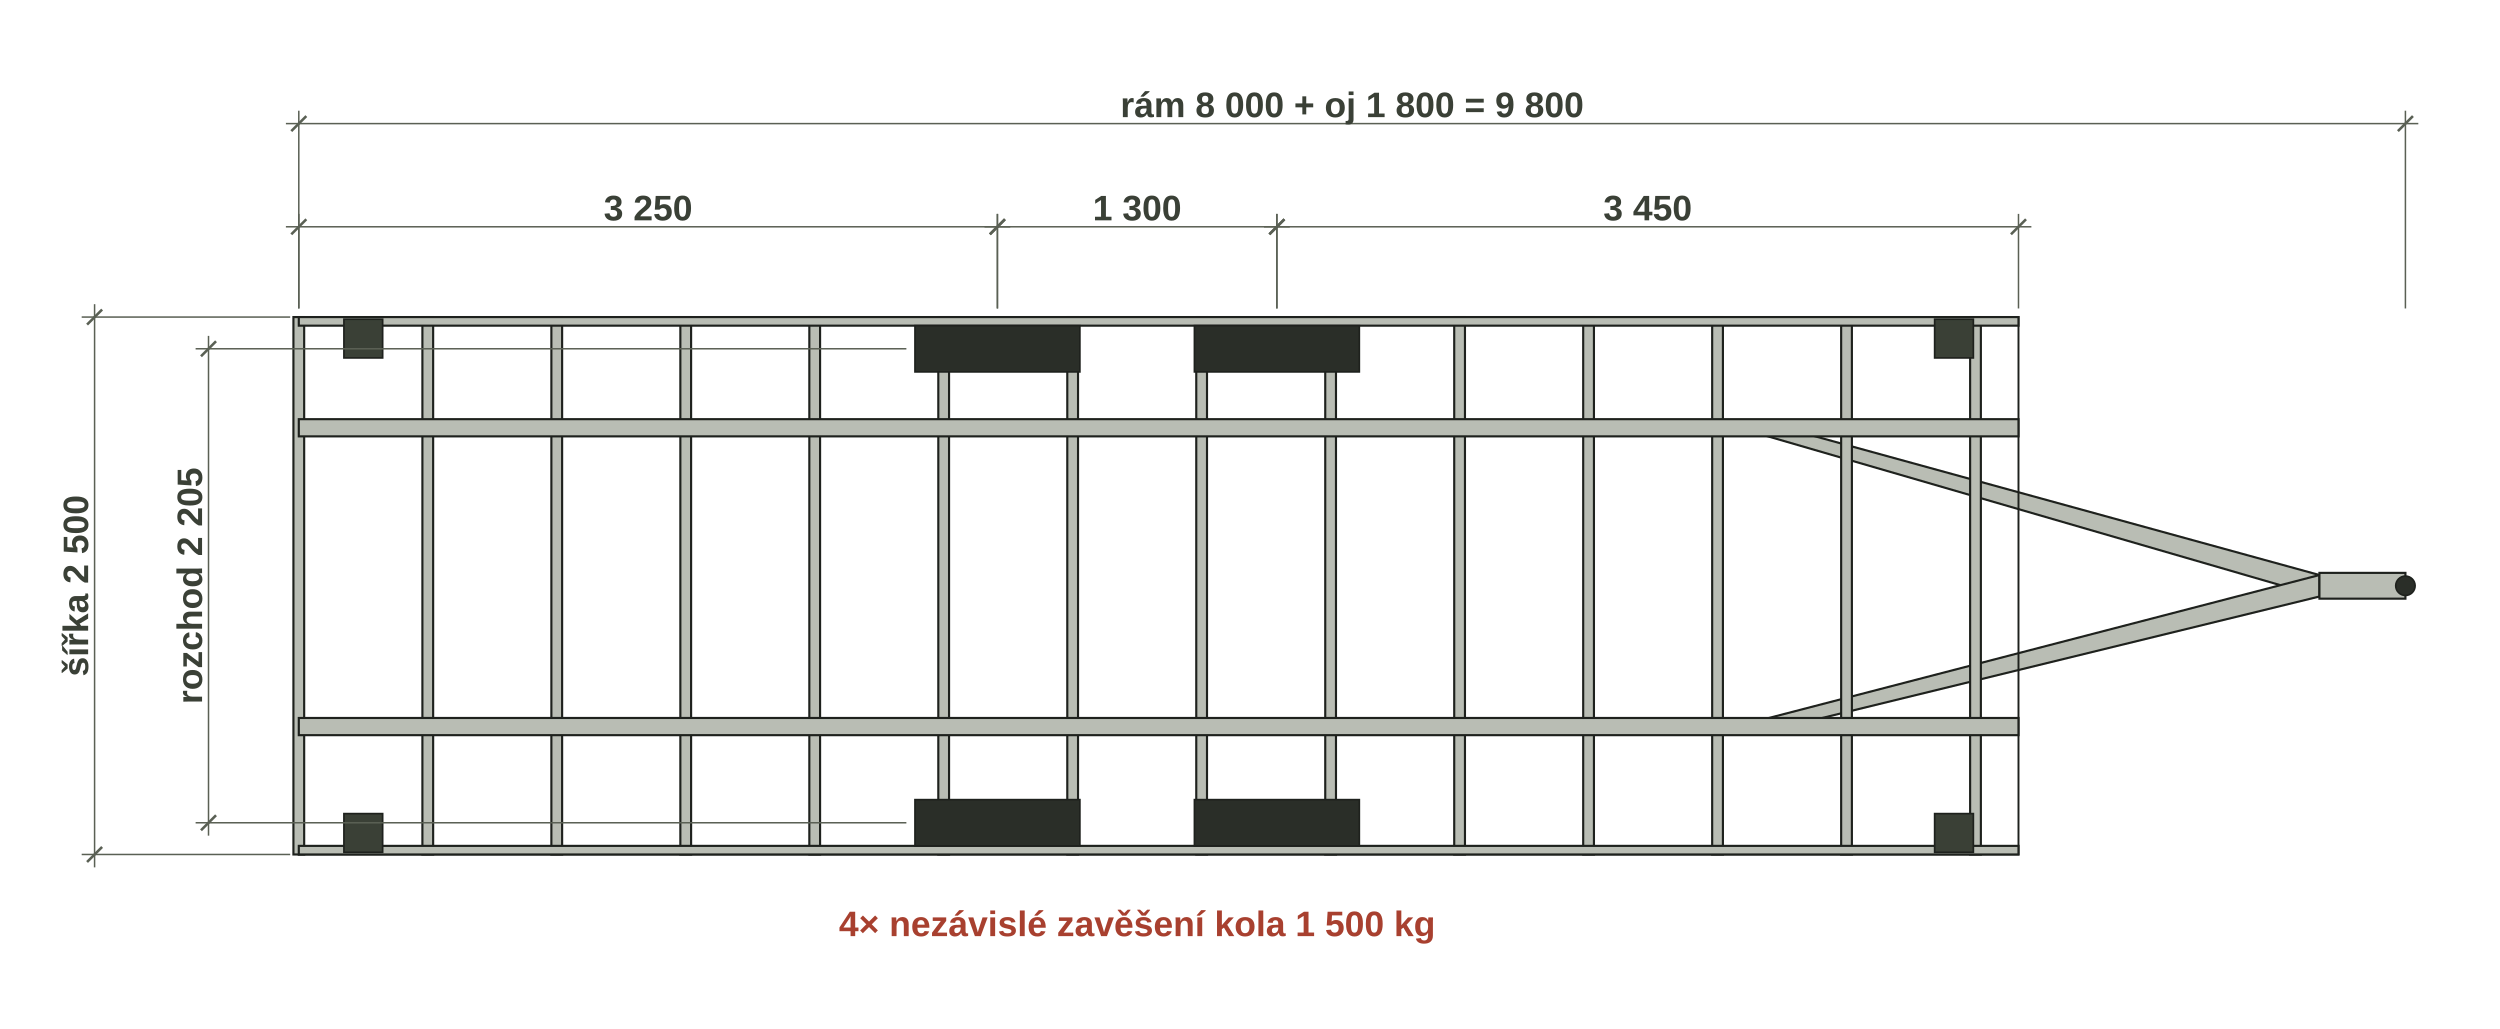
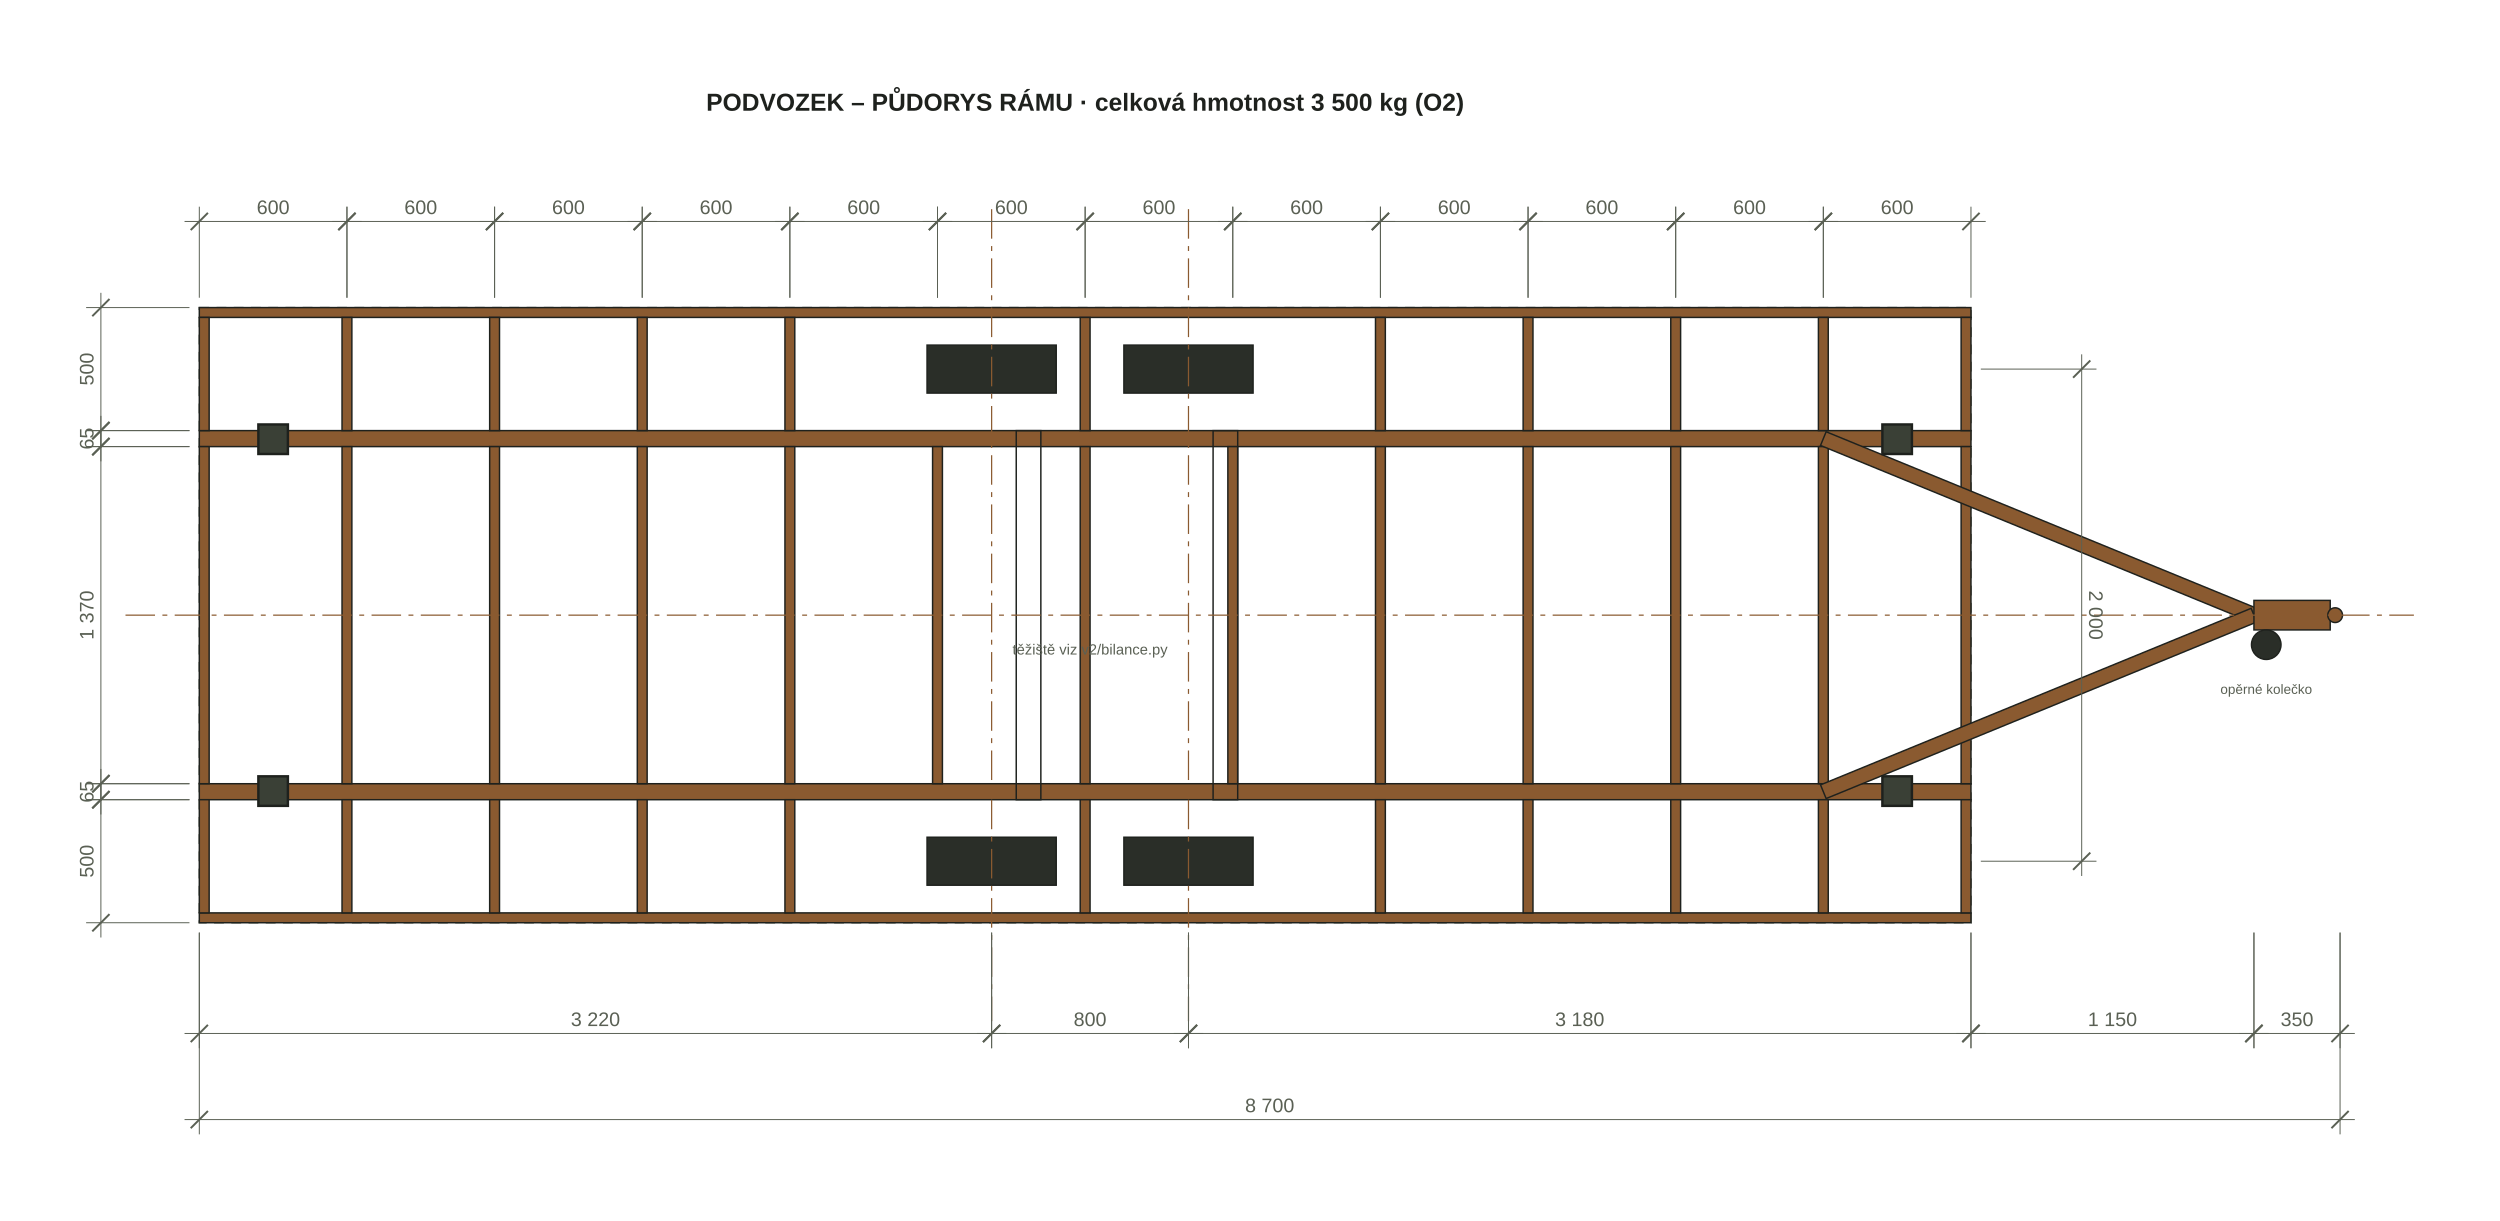
- <svg xmlns="http://www.w3.org/2000/svg" viewBox="-1390 -1475 11630 4784.5" class="dwg" style="background:#FBF8F2" role="img" aria-label="">
+ <svg xmlns="http://www.w3.org/2000/svg" viewBox="-810 -1250 10160 4960" width="203.2mm" height="99.2mm" class="dwg" role="img" aria-label="Dům M v2 – Podvozek – půdorys rámu">
  <style>
- .ln{fill:none;stroke:#1E211D;stroke-width:22;stroke-linejoin:round}.thin{fill:none;stroke:#1E211D;stroke-width:9}
- .wall{fill:#3A4036;stroke:#1E211D;stroke-width:8}.body{fill:#E9DCC6;stroke:#1E211D;stroke-width:18}
- .roof{fill:#3A4036;stroke:#1E211D;stroke-width:12}.steel{fill:#B9BDB4;stroke:#1E211D;stroke-width:10}
- .wheel{fill:#2A2E28;stroke:#1E211D;stroke-width:8}.glass{fill:#CFE0E6;stroke:#1E211D;stroke-width:9}
- .fur{fill:#F6F1E8;stroke:#8C8577;stroke-width:8}.room{fill:#FBF8F2}
- .dim,.tick{fill:none;stroke:#5A6054;stroke-width:7}.tick{stroke-width:12}.grd{fill:none;stroke:#8C8577;stroke-width:12}
- .hl{fill:none;stroke:#A8402F;stroke-width:10;stroke-dasharray:70 45}
- text{font-family:Manrope,Arial,sans-serif;fill:#1E211D}.td{fill:#3A4036;font-weight:600}.tl{font-weight:700}
- .tm{fill:#5A6054}.tr{fill:#A8402F;font-weight:700}
+ .ln{fill:none;stroke:#1E211D;stroke-width:14}.thin{fill:none;stroke:#1E211D;stroke-width:6}
+ .cut{fill:#3A4036;stroke:#1E211D;stroke-width:10}.cutl{fill:#AEB3A5;stroke:#1E211D;stroke-width:6}
+ .steel{fill:#8A5A30;stroke:#1E211D;stroke-width:6}.wheel{fill:#2A2E28;stroke:#1E211D;stroke-width:6}
+ .glass{fill:#CFE0E6;stroke:#1E211D;stroke-width:6}.fur{fill:#EFE8DC;stroke:#5A6054;stroke-width:6}
+ .hid{fill:none;stroke:#5A6054;stroke-width:6;stroke-dasharray:40 30}.ax{fill:none;stroke:#8A5A30;stroke-width:5;stroke-dasharray:120 30 20 30}
+ .dim,.tick{fill:none;stroke:#5A6054;stroke-width:4}.tick{stroke-width:8}.lvl{fill:#1E211D}
+ .grd{fill:none;stroke:#1E211D;stroke-width:10}.lim{fill:none;stroke:#A8402F;stroke-width:6;stroke-dasharray:60 40}
+ text{font-family:Manrope,Arial,sans-serif;fill:#1E211D}.td{fill:#5A6054}.tl{font-weight:600}.tr{fill:#A8402F}
</style>
-   <polygon class="steel" points="6800,485 9400,1200 9400,1300 6800,545" />
-   <polygon class="steel" points="6800,1875 9400,1200 9400,1300 6800,1935" />
-   <rect class="steel" x="9400" y="1190" width="400" height="120" />
-   <circle class="wheel" cx="9800" cy="1250" r="45" />
-   <rect class="thin" x="0" y="0" width="8000" height="2500" />
-   <rect class="steel" x="-25" y="0" width="50" height="2500" />
-   <rect class="steel" x="575" y="0" width="50" height="2500" />
-   <rect class="steel" x="1175" y="0" width="50" height="2500" />
-   <rect class="steel" x="1775" y="0" width="50" height="2500" />
-   <rect class="steel" x="2375" y="0" width="50" height="2500" />
-   <rect class="steel" x="2975" y="0" width="50" height="2500" />
-   <rect class="steel" x="3575" y="0" width="50" height="2500" />
-   <rect class="steel" x="4175" y="0" width="50" height="2500" />
-   <rect class="steel" x="4775" y="0" width="50" height="2500" />
-   <rect class="steel" x="5375" y="0" width="50" height="2500" />
-   <rect class="steel" x="5975" y="0" width="50" height="2500" />
-   <rect class="steel" x="6575" y="0" width="50" height="2500" />
-   <rect class="steel" x="7175" y="0" width="50" height="2500" />
-   <rect class="steel" x="7775" y="0" width="50" height="2500" />
-   <rect class="steel" x="0" y="475" width="8000" height="80" />
-   <rect class="steel" x="0" y="1865" width="8000" height="80" />
-   <rect class="steel" x="0" y="0" width="8000" height="40" />
-   <rect class="steel" x="0" y="2460" width="8000" height="40" />
-   <rect class="wheel" x="2866.5" y="40" width="767" height="215" />
-   <rect class="wheel" x="2866.5" y="2245" width="767" height="215" />
-   <rect class="wheel" x="4166.5" y="40" width="767" height="215" />
-   <rect class="wheel" x="4166.5" y="2245" width="767" height="215" />
-   <rect class="wall" x="210" y="10" width="180" height="180" />
-   <rect class="wall" x="210" y="2310" width="180" height="180" />
-   <rect class="wall" x="7610" y="10" width="180" height="180" />
-   <rect class="wall" x="7610" y="2310" width="180" height="180" />
-   <line class="dim" x1="0" y1="-40" x2="0" y2="-960" />
-   <line class="dim" x1="9800" y1="-40" x2="9800" y2="-960" />
-   <line class="dim" x1="-60" y1="-900" x2="9860" y2="-900" />
-   <line class="tick" x1="-35" y1="-865" x2="35" y2="-935" />
-   <line class="tick" x1="9765" y1="-865" x2="9835" y2="-935" />
-   <text class="td" x="4900" y="-930" font-size="165" text-anchor="middle">rám 8 000 + oj 1 800 = 9 800</text>
-   <line class="dim" x1="0" y1="-40" x2="0" y2="-480" />
-   <line class="dim" x1="3250" y1="-40" x2="3250" y2="-480" />
-   <line class="dim" x1="-60" y1="-420" x2="3310" y2="-420" />
-   <line class="tick" x1="-35" y1="-385" x2="35" y2="-455" />
-   <line class="tick" x1="3215" y1="-385" x2="3285" y2="-455" />
-   <text class="td" x="1625" y="-450" font-size="165" text-anchor="middle">3 250</text>
-   <line class="dim" x1="3250" y1="-40" x2="3250" y2="-480" />
-   <line class="dim" x1="4550" y1="-40" x2="4550" y2="-480" />
-   <line class="dim" x1="3190" y1="-420" x2="4610" y2="-420" />
-   <line class="tick" x1="3215" y1="-385" x2="3285" y2="-455" />
-   <line class="tick" x1="4515" y1="-385" x2="4585" y2="-455" />
-   <text class="td" x="3900" y="-450" font-size="165" text-anchor="middle">1 300</text>
-   <line class="dim" x1="4550" y1="-40" x2="4550" y2="-480" />
-   <line class="dim" x1="8000" y1="-40" x2="8000" y2="-480" />
-   <line class="dim" x1="4490" y1="-420" x2="8060" y2="-420" />
-   <line class="tick" x1="4515" y1="-385" x2="4585" y2="-455" />
-   <line class="tick" x1="7965" y1="-385" x2="8035" y2="-455" />
-   <text class="td" x="6275" y="-450" font-size="165" text-anchor="middle">3 450</text>
-   <line class="dim" x1="-40" y1="0" x2="-1010" y2="0" />
-   <line class="dim" x1="-40" y1="2500" x2="-1010" y2="2500" />
-   <line class="dim" x1="-950" y1="-60" x2="-950" y2="2560" />
-   <line class="tick" x1="-985" y1="35" x2="-915" y2="-35" />
-   <line class="tick" x1="-985" y1="2535" x2="-915" y2="2465" />
-   <text class="td" x="-980" y="1250" font-size="165" text-anchor="middle" transform="rotate(-90 -980 1250)">šířka 2 500</text>
-   <line class="dim" x1="2826.5" y1="147.5" x2="-480" y2="147.5" />
-   <line class="dim" x1="2826.5" y1="2352.5" x2="-480" y2="2352.5" />
-   <line class="dim" x1="-420" y1="87.5" x2="-420" y2="2412.5" />
-   <line class="tick" x1="-455" y1="182.5" x2="-385" y2="112.5" />
-   <line class="tick" x1="-455" y1="2387.5" x2="-385" y2="2317.5" />
-   <text class="td" x="-450" y="1250" font-size="165" text-anchor="middle" transform="rotate(-90 -450 1250)">rozchod 2 205</text>
-   <text class="tr" x="3900" y="2880" font-size="165" text-anchor="middle">4× nezávislé zavěšení kola 1 500 kg</text>
+   <rect class="hid" x="0" y="0" width="7200" height="2500" />
+   <rect class="steel" x="0" y="500" width="7200" height="65" />
+   <rect class="steel" x="0" y="1935" width="7200" height="65" />
+   <rect class="steel" x="0" y="0" width="7200" height="40" />
+   <rect class="steel" x="0" y="2460" width="7200" height="40" />
+   <rect class="steel" x="0" y="565" width="40" height="1370" />
+   <rect class="steel" x="0" y="40" width="40" height="460" />
+   <rect class="steel" x="0" y="2000" width="40" height="460" />
+   <rect class="steel" x="580" y="565" width="40" height="1370" />
+   <rect class="steel" x="580" y="40" width="40" height="460" />
+   <rect class="steel" x="580" y="2000" width="40" height="460" />
+   <rect class="steel" x="1180" y="565" width="40" height="1370" />
+   <rect class="steel" x="1180" y="40" width="40" height="460" />
+   <rect class="steel" x="1180" y="2000" width="40" height="460" />
+   <rect class="steel" x="1780" y="565" width="40" height="1370" />
+   <rect class="steel" x="1780" y="40" width="40" height="460" />
+   <rect class="steel" x="1780" y="2000" width="40" height="460" />
+   <rect class="steel" x="2380" y="565" width="40" height="1370" />
+   <rect class="steel" x="2380" y="40" width="40" height="460" />
+   <rect class="steel" x="2380" y="2000" width="40" height="460" />
+   <rect class="steel" x="2980" y="565" width="40" height="1370" />
+   <rect class="steel" x="3580" y="565" width="40" height="1370" />
+   <rect class="steel" x="3580" y="40" width="40" height="460" />
+   <rect class="steel" x="3580" y="2000" width="40" height="460" />
+   <rect class="steel" x="4180" y="565" width="40" height="1370" />
+   <rect class="steel" x="4780" y="565" width="40" height="1370" />
+   <rect class="steel" x="4780" y="40" width="40" height="460" />
+   <rect class="steel" x="4780" y="2000" width="40" height="460" />
+   <rect class="steel" x="5380" y="565" width="40" height="1370" />
+   <rect class="steel" x="5380" y="40" width="40" height="460" />
+   <rect class="steel" x="5380" y="2000" width="40" height="460" />
+   <rect class="steel" x="5980" y="565" width="40" height="1370" />
+   <rect class="steel" x="5980" y="40" width="40" height="460" />
+   <rect class="steel" x="5980" y="2000" width="40" height="460" />
+   <rect class="steel" x="6580" y="565" width="40" height="1370" />
+   <rect class="steel" x="6580" y="40" width="40" height="460" />
+   <rect class="steel" x="6580" y="2000" width="40" height="460" />
+   <rect class="steel" x="7160" y="565" width="40" height="1370" />
+   <rect class="steel" x="7160" y="40" width="40" height="460" />
+   <rect class="steel" x="7160" y="2000" width="40" height="460" />
+   <polygon class="steel" points="6588.6,560.3 8338.6,1277.8 8361.4,1222.2 6611.4,504.7" />
+   <polygon class="steel" points="6611.4,1995.3 8361.4,1277.8 8338.6,1222.2 6588.6,1939.7" />
+   <rect class="steel" x="8350" y="1190" width="310" height="120" />
+   <circle class="steel" cx="8680" cy="1250" r="30" />
+   <circle class="wheel" cx="8400" cy="1370" r="60" />
+   <text class="td" x="8400" y="1570" font-size="55" text-anchor="middle">opěrné kolečko</text>
+   <rect class="thin" x="3320" y="500" width="100" height="1500" />
+   <rect class="wheel" x="2957.5" y="152.5" width="525" height="195" />
+   <rect class="wheel" x="2957.5" y="2152.5" width="525" height="195" />
+   <line class="ax" x1="3220" y1="-400" x2="3220" y2="2900" />
+   <rect class="thin" x="4120" y="500" width="100" height="1500" />
+   <rect class="wheel" x="3757.5" y="152.5" width="525" height="195" />
+   <rect class="wheel" x="3757.5" y="2152.5" width="525" height="195" />
+   <line class="ax" x1="4020" y1="-400" x2="4020" y2="2900" />
+   <rect class="cut" x="240" y="475" width="120" height="120" />
+   <rect class="cut" x="240" y="1905" width="120" height="120" />
+   <rect class="cut" x="6840" y="475" width="120" height="120" />
+   <rect class="cut" x="6840" y="1905" width="120" height="120" />
+   <line class="ax" x1="-300" y1="1250" x2="9000" y2="1250" />
+   <line class="dim" x1="0" y1="-40" x2="0" y2="-410" />
+   <line class="dim" x1="600" y1="-40" x2="600" y2="-410" />
+   <line class="dim" x1="-60" y1="-350" x2="660" y2="-350" />
+   <line class="tick" x1="-35" y1="-315" x2="35" y2="-385" />
+   <line class="tick" x1="565" y1="-315" x2="635" y2="-385" />
+   <text class="td" x="300" y="-380" font-size="80" text-anchor="middle">600</text>
+   <line class="dim" x1="600" y1="-40" x2="600" y2="-410" />
+   <line class="dim" x1="1200" y1="-40" x2="1200" y2="-410" />
+   <line class="dim" x1="540" y1="-350" x2="1260" y2="-350" />
+   <line class="tick" x1="565" y1="-315" x2="635" y2="-385" />
+   <line class="tick" x1="1165" y1="-315" x2="1235" y2="-385" />
+   <text class="td" x="900" y="-380" font-size="80" text-anchor="middle">600</text>
+   <line class="dim" x1="1200" y1="-40" x2="1200" y2="-410" />
+   <line class="dim" x1="1800" y1="-40" x2="1800" y2="-410" />
+   <line class="dim" x1="1140" y1="-350" x2="1860" y2="-350" />
+   <line class="tick" x1="1165" y1="-315" x2="1235" y2="-385" />
+   <line class="tick" x1="1765" y1="-315" x2="1835" y2="-385" />
+   <text class="td" x="1500" y="-380" font-size="80" text-anchor="middle">600</text>
+   <line class="dim" x1="1800" y1="-40" x2="1800" y2="-410" />
+   <line class="dim" x1="2400" y1="-40" x2="2400" y2="-410" />
+   <line class="dim" x1="1740" y1="-350" x2="2460" y2="-350" />
+   <line class="tick" x1="1765" y1="-315" x2="1835" y2="-385" />
+   <line class="tick" x1="2365" y1="-315" x2="2435" y2="-385" />
+   <text class="td" x="2100" y="-380" font-size="80" text-anchor="middle">600</text>
+   <line class="dim" x1="2400" y1="-40" x2="2400" y2="-410" />
+   <line class="dim" x1="3000" y1="-40" x2="3000" y2="-410" />
+   <line class="dim" x1="2340" y1="-350" x2="3060" y2="-350" />
+   <line class="tick" x1="2365" y1="-315" x2="2435" y2="-385" />
+   <line class="tick" x1="2965" y1="-315" x2="3035" y2="-385" />
+   <text class="td" x="2700" y="-380" font-size="80" text-anchor="middle">600</text>
+   <line class="dim" x1="3000" y1="-40" x2="3000" y2="-410" />
+   <line class="dim" x1="3600" y1="-40" x2="3600" y2="-410" />
+   <line class="dim" x1="2940" y1="-350" x2="3660" y2="-350" />
+   <line class="tick" x1="2965" y1="-315" x2="3035" y2="-385" />
+   <line class="tick" x1="3565" y1="-315" x2="3635" y2="-385" />
+   <text class="td" x="3300" y="-380" font-size="80" text-anchor="middle">600</text>
+   <line class="dim" x1="3600" y1="-40" x2="3600" y2="-410" />
+   <line class="dim" x1="4200" y1="-40" x2="4200" y2="-410" />
+   <line class="dim" x1="3540" y1="-350" x2="4260" y2="-350" />
+   <line class="tick" x1="3565" y1="-315" x2="3635" y2="-385" />
+   <line class="tick" x1="4165" y1="-315" x2="4235" y2="-385" />
+   <text class="td" x="3900" y="-380" font-size="80" text-anchor="middle">600</text>
+   <line class="dim" x1="4200" y1="-40" x2="4200" y2="-410" />
+   <line class="dim" x1="4800" y1="-40" x2="4800" y2="-410" />
+   <line class="dim" x1="4140" y1="-350" x2="4860" y2="-350" />
+   <line class="tick" x1="4165" y1="-315" x2="4235" y2="-385" />
+   <line class="tick" x1="4765" y1="-315" x2="4835" y2="-385" />
+   <text class="td" x="4500" y="-380" font-size="80" text-anchor="middle">600</text>
+   <line class="dim" x1="4800" y1="-40" x2="4800" y2="-410" />
+   <line class="dim" x1="5400" y1="-40" x2="5400" y2="-410" />
+   <line class="dim" x1="4740" y1="-350" x2="5460" y2="-350" />
+   <line class="tick" x1="4765" y1="-315" x2="4835" y2="-385" />
+   <line class="tick" x1="5365" y1="-315" x2="5435" y2="-385" />
+   <text class="td" x="5100" y="-380" font-size="80" text-anchor="middle">600</text>
+   <line class="dim" x1="5400" y1="-40" x2="5400" y2="-410" />
+   <line class="dim" x1="6000" y1="-40" x2="6000" y2="-410" />
+   <line class="dim" x1="5340" y1="-350" x2="6060" y2="-350" />
+   <line class="tick" x1="5365" y1="-315" x2="5435" y2="-385" />
+   <line class="tick" x1="5965" y1="-315" x2="6035" y2="-385" />
+   <text class="td" x="5700" y="-380" font-size="80" text-anchor="middle">600</text>
+   <line class="dim" x1="6000" y1="-40" x2="6000" y2="-410" />
+   <line class="dim" x1="6600" y1="-40" x2="6600" y2="-410" />
+   <line class="dim" x1="5940" y1="-350" x2="6660" y2="-350" />
+   <line class="tick" x1="5965" y1="-315" x2="6035" y2="-385" />
+   <line class="tick" x1="6565" y1="-315" x2="6635" y2="-385" />
+   <text class="td" x="6300" y="-380" font-size="80" text-anchor="middle">600</text>
+   <line class="dim" x1="6600" y1="-40" x2="6600" y2="-410" />
+   <line class="dim" x1="7200" y1="-40" x2="7200" y2="-410" />
+   <line class="dim" x1="6540" y1="-350" x2="7260" y2="-350" />
+   <line class="tick" x1="6565" y1="-315" x2="6635" y2="-385" />
+   <line class="tick" x1="7165" y1="-315" x2="7235" y2="-385" />
+   <text class="td" x="6900" y="-380" font-size="80" text-anchor="middle">600</text>
+   <line class="dim" x1="0" y1="2540" x2="0" y2="3010" />
+   <line class="dim" x1="3220" y1="2540" x2="3220" y2="3010" />
+   <line class="dim" x1="-60" y1="2950" x2="3280" y2="2950" />
+   <line class="tick" x1="-35" y1="2985" x2="35" y2="2915" />
+   <line class="tick" x1="3185" y1="2985" x2="3255" y2="2915" />
+   <text class="td" x="1610" y="2920" font-size="80" text-anchor="middle">3 220</text>
+   <line class="dim" x1="3220" y1="2540" x2="3220" y2="3010" />
+   <line class="dim" x1="4020" y1="2540" x2="4020" y2="3010" />
+   <line class="dim" x1="3160" y1="2950" x2="4080" y2="2950" />
+   <line class="tick" x1="3185" y1="2985" x2="3255" y2="2915" />
+   <line class="tick" x1="3985" y1="2985" x2="4055" y2="2915" />
+   <text class="td" x="3620" y="2920" font-size="80" text-anchor="middle">800</text>
+   <line class="dim" x1="4020" y1="2540" x2="4020" y2="3010" />
+   <line class="dim" x1="7200" y1="2540" x2="7200" y2="3010" />
+   <line class="dim" x1="3960" y1="2950" x2="7260" y2="2950" />
+   <line class="tick" x1="3985" y1="2985" x2="4055" y2="2915" />
+   <line class="tick" x1="7165" y1="2985" x2="7235" y2="2915" />
+   <text class="td" x="5610" y="2920" font-size="80" text-anchor="middle">3 180</text>
+   <line class="dim" x1="7200" y1="2540" x2="7200" y2="3010" />
+   <line class="dim" x1="8350" y1="2540" x2="8350" y2="3010" />
+   <line class="dim" x1="7140" y1="2950" x2="8410" y2="2950" />
+   <line class="tick" x1="7165" y1="2985" x2="7235" y2="2915" />
+   <line class="tick" x1="8315" y1="2985" x2="8385" y2="2915" />
+   <text class="td" x="7775" y="2920" font-size="80" text-anchor="middle">1 150</text>
+   <line class="dim" x1="8350" y1="2540" x2="8350" y2="3010" />
+   <line class="dim" x1="8700" y1="2540" x2="8700" y2="3010" />
+   <line class="dim" x1="8290" y1="2950" x2="8760" y2="2950" />
+   <line class="tick" x1="8315" y1="2985" x2="8385" y2="2915" />
+   <line class="tick" x1="8665" y1="2985" x2="8735" y2="2915" />
+   <text class="td" x="8525" y="2920" font-size="80" text-anchor="middle">350</text>
+   <line class="dim" x1="0" y1="2540" x2="0" y2="3360" />
+   <line class="dim" x1="8700" y1="2540" x2="8700" y2="3360" />
+   <line class="dim" x1="-60" y1="3300" x2="8760" y2="3300" />
+   <line class="tick" x1="-35" y1="3335" x2="35" y2="3265" />
+   <line class="tick" x1="8665" y1="3335" x2="8735" y2="3265" />
+   <text class="td" x="4350" y="3270" font-size="80" text-anchor="middle">8 700</text>
+   <line class="dim" x1="-40" y1="0" x2="-460" y2="0" />
+   <line class="dim" x1="-40" y1="500" x2="-460" y2="500" />
+   <line class="dim" x1="-400" y1="-60" x2="-400" y2="560" />
+   <line class="tick" x1="-435" y1="35" x2="-365" y2="-35" />
+   <line class="tick" x1="-435" y1="535" x2="-365" y2="465" />
+   <text class="td" x="-430" y="250" font-size="80" text-anchor="middle" transform="rotate(-90 -430 250)">500</text>
+   <line class="dim" x1="-40" y1="500" x2="-460" y2="500" />
+   <line class="dim" x1="-40" y1="565" x2="-460" y2="565" />
+   <line class="dim" x1="-400" y1="440" x2="-400" y2="625" />
+   <line class="tick" x1="-435" y1="535" x2="-365" y2="465" />
+   <line class="tick" x1="-435" y1="600" x2="-365" y2="530" />
+   <text class="td" x="-430" y="532.5" font-size="80" text-anchor="middle" transform="rotate(-90 -430 532.5)">65</text>
+   <line class="dim" x1="-40" y1="565" x2="-460" y2="565" />
+   <line class="dim" x1="-40" y1="1935" x2="-460" y2="1935" />
+   <line class="dim" x1="-400" y1="505" x2="-400" y2="1995" />
+   <line class="tick" x1="-435" y1="600" x2="-365" y2="530" />
+   <line class="tick" x1="-435" y1="1970" x2="-365" y2="1900" />
+   <text class="td" x="-430" y="1250" font-size="80" text-anchor="middle" transform="rotate(-90 -430 1250)">1 370</text>
+   <line class="dim" x1="-40" y1="1935" x2="-460" y2="1935" />
+   <line class="dim" x1="-40" y1="2000" x2="-460" y2="2000" />
+   <line class="dim" x1="-400" y1="1875" x2="-400" y2="2060" />
+   <line class="tick" x1="-435" y1="1970" x2="-365" y2="1900" />
+   <line class="tick" x1="-435" y1="2035" x2="-365" y2="1965" />
+   <text class="td" x="-430" y="1967.5" font-size="80" text-anchor="middle" transform="rotate(-90 -430 1967.5)">65</text>
+   <line class="dim" x1="-40" y1="2000" x2="-460" y2="2000" />
+   <line class="dim" x1="-40" y1="2500" x2="-460" y2="2500" />
+   <line class="dim" x1="-400" y1="1940" x2="-400" y2="2560" />
+   <line class="tick" x1="-435" y1="2035" x2="-365" y2="1965" />
+   <line class="tick" x1="-435" y1="2535" x2="-365" y2="2465" />
+   <text class="td" x="-430" y="2250" font-size="80" text-anchor="middle" transform="rotate(-90 -430 2250)">500</text>
+   <line class="dim" x1="7240" y1="250" x2="7710" y2="250" />
+   <line class="dim" x1="7240" y1="2250" x2="7710" y2="2250" />
+   <line class="dim" x1="7650" y1="190" x2="7650" y2="2310" />
+   <line class="tick" x1="7615" y1="285" x2="7685" y2="215" />
+   <line class="tick" x1="7615" y1="2285" x2="7685" y2="2215" />
+   <text class="td" x="7680" y="1250" font-size="80" text-anchor="middle" transform="rotate(90 7680 1250)">2 000</text>
+   <text class="tl" x="3600" y="-800" font-size="100" text-anchor="middle">PODVOZEK – PŮDORYS RÁMU · celková hmotnost 3 500 kg (O2)</text>
+   <text class="td" x="3620" y="1410" font-size="60" text-anchor="middle">těžiště viz v2/bilance.py</text>
</svg>
